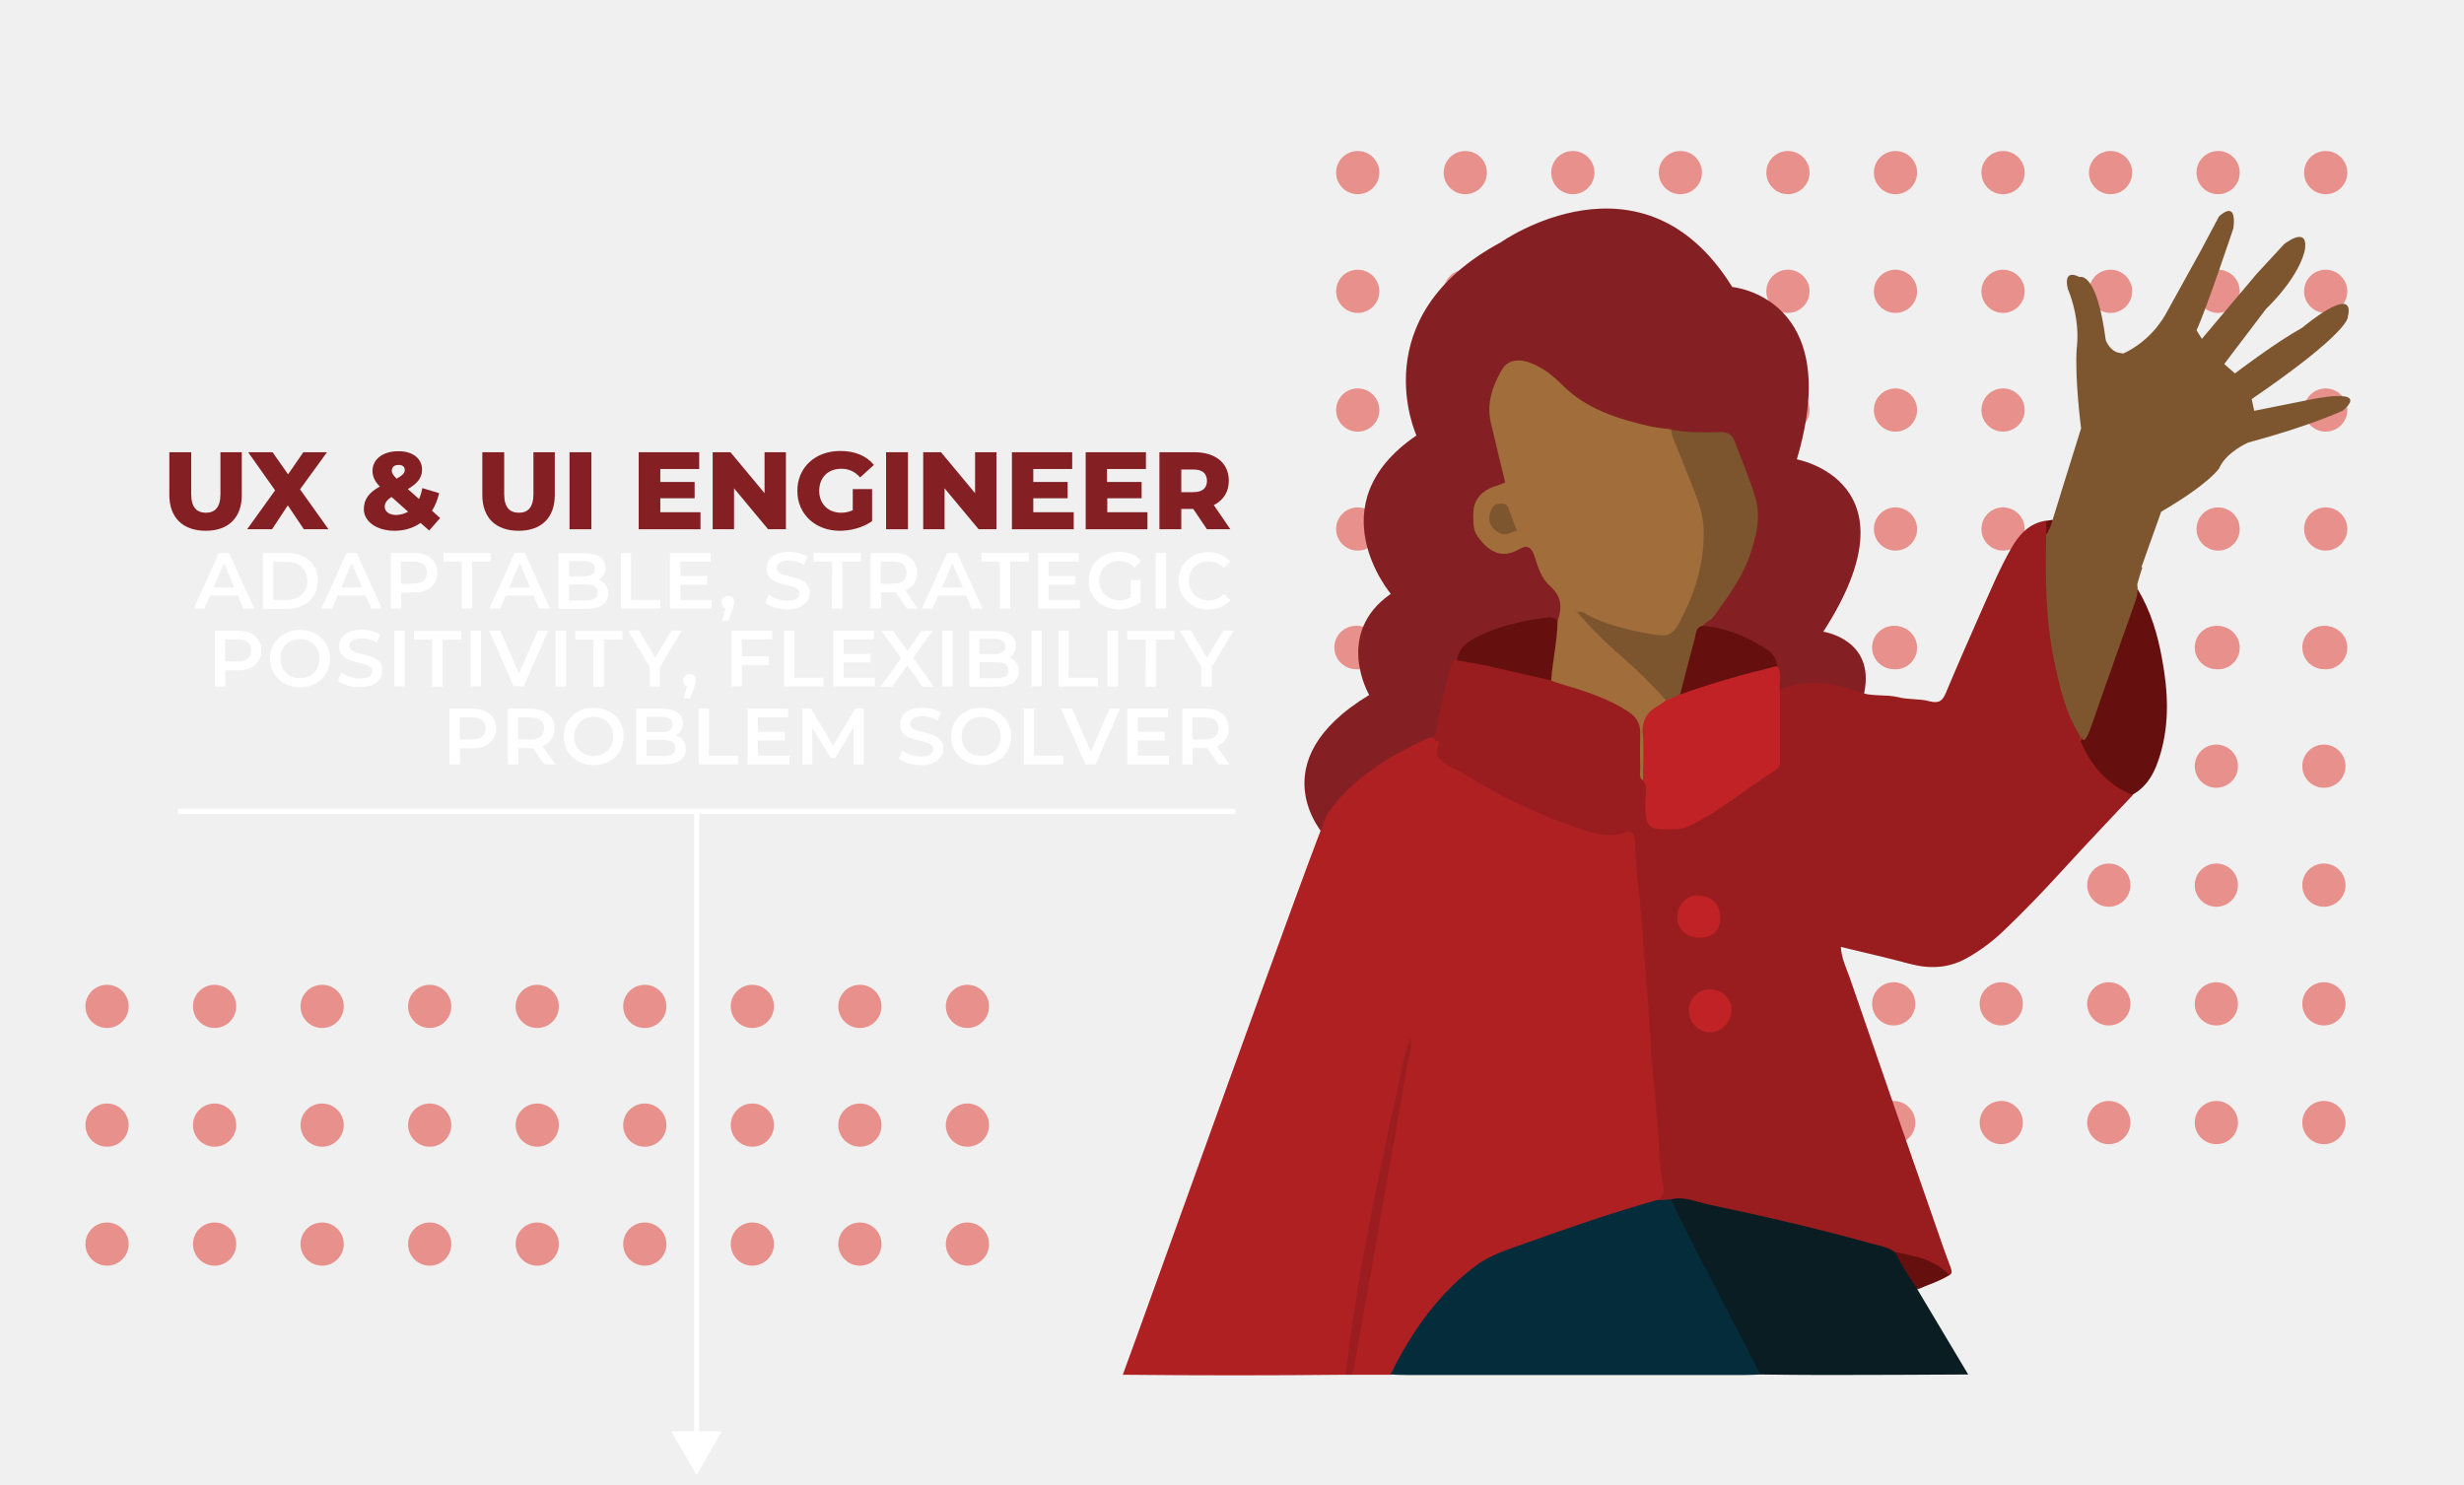
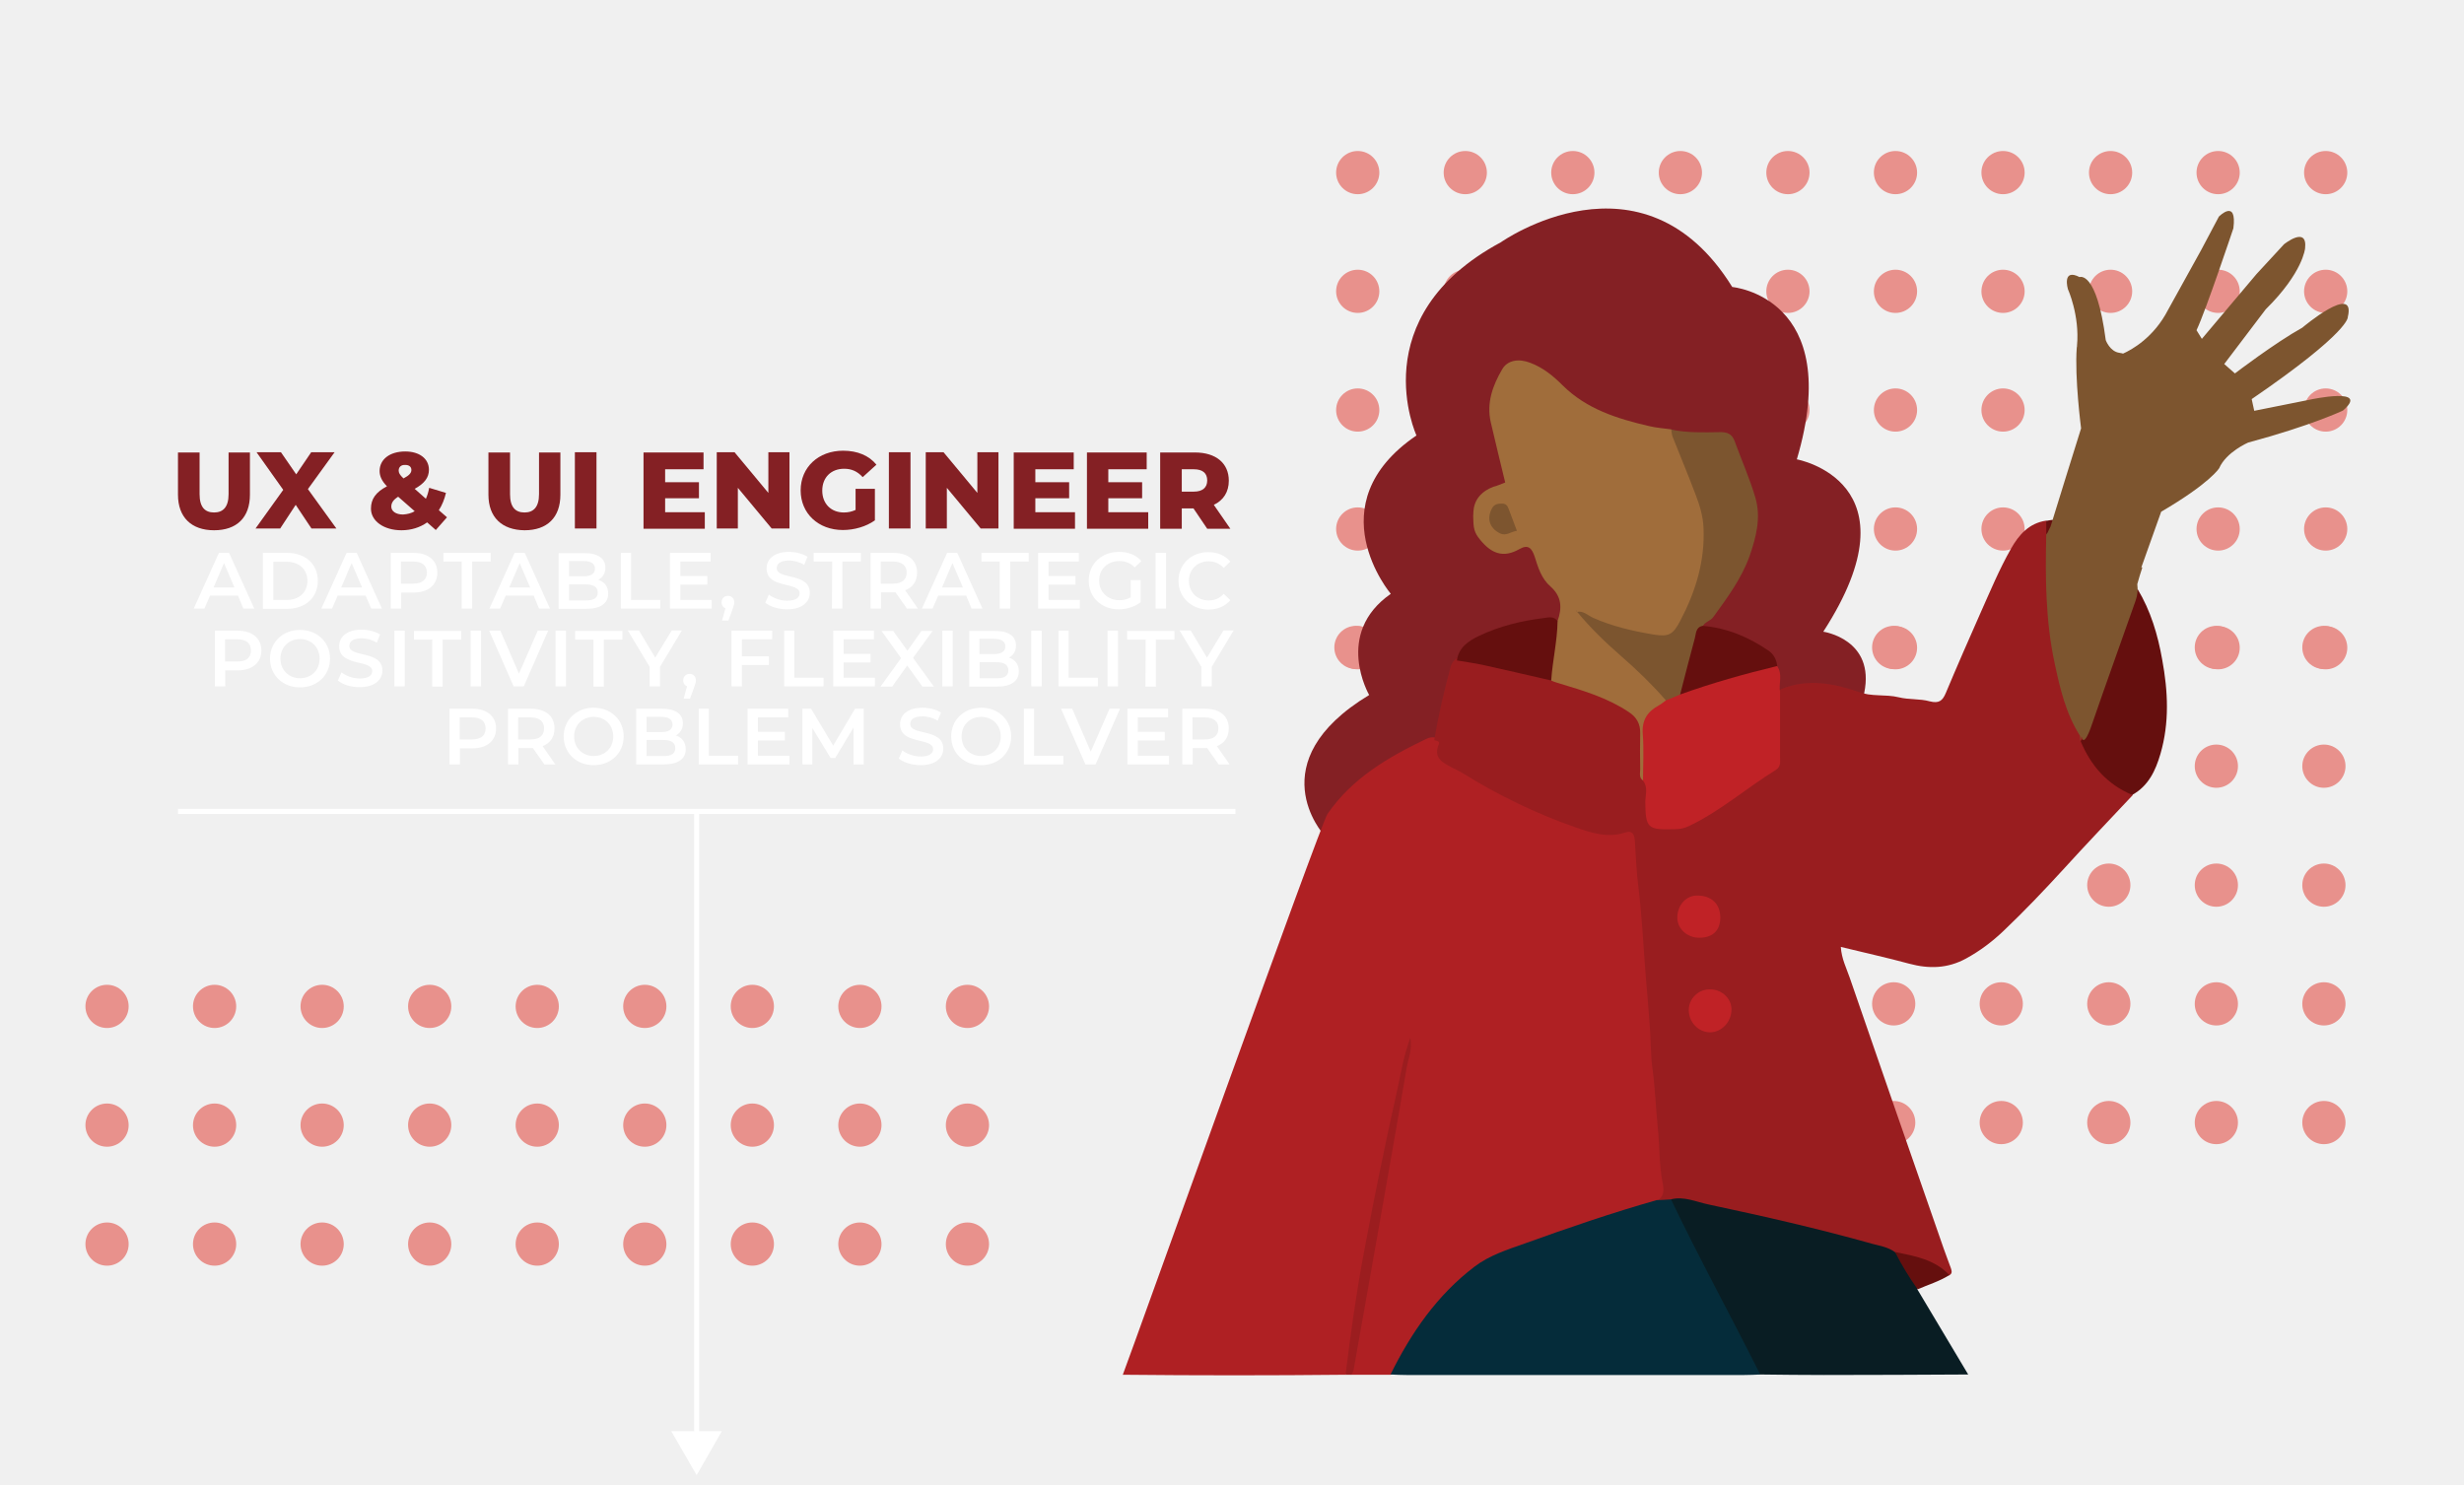
<svg xmlns="http://www.w3.org/2000/svg" version="1.1" id="Layer_1" x="0px" y="0px" viewBox="0 0 969.1 583.9" style="enable-background:new 0 0 969.1 583.9;" xml:space="preserve">
  <style type="text/css">
	.st0{fill:#E8918C;}
	.st1{fill:#842024;}
	.st2{fill:#AF2023;}
	.st3{fill:#991D1F;}
	.st4{fill:#091D23;}
	.st5{fill:#650F0E;}
	.st6{fill:#052C3A;}
	.st7{fill:#9B1D1F;}
	.st8{fill:#A06D3B;}
	.st9{fill:#C02226;}
	.st10{fill:#7C552F;}
	.st11{fill:#7D552F;}
	.st12{fill:none;stroke:#FFFFFF;stroke-width:2;stroke-miterlimit:10;}
	.st13{fill:#FFFFFF;}
</style>
  <g id="Layer_2_1_">
</g>
  <g id="Layer_4_copy">
    <g>
      <g>
        <g>
          <circle class="st0" cx="380.5" cy="395.9" r="8.5" />
          <circle class="st0" cx="380.5" cy="442.6" r="8.5" />
          <circle class="st0" cx="380.5" cy="489.4" r="8.5" />
        </g>
        <g>
          <circle class="st0" cx="338.2" cy="395.9" r="8.5" />
          <circle class="st0" cx="338.2" cy="442.6" r="8.5" />
          <circle class="st0" cx="338.2" cy="489.4" r="8.5" />
        </g>
        <g>
          <circle class="st0" cx="295.9" cy="395.9" r="8.5" />
          <circle class="st0" cx="295.9" cy="442.6" r="8.5" />
          <circle class="st0" cx="295.9" cy="489.4" r="8.5" />
        </g>
        <g>
          <circle class="st0" cx="253.6" cy="395.9" r="8.5" />
          <circle class="st0" cx="253.6" cy="442.6" r="8.5" />
          <circle class="st0" cx="253.6" cy="489.4" r="8.5" />
        </g>
        <g>
          <circle class="st0" cx="211.3" cy="395.9" r="8.5" />
          <circle class="st0" cx="211.3" cy="442.6" r="8.5" />
          <circle class="st0" cx="211.3" cy="489.4" r="8.5" />
        </g>
        <g>
          <circle class="st0" cx="169" cy="395.9" r="8.5" />
          <circle class="st0" cx="169" cy="442.6" r="8.5" />
          <circle class="st0" cx="169" cy="489.4" r="8.5" />
        </g>
        <g>
          <circle class="st0" cx="126.7" cy="395.9" r="8.5" />
          <circle class="st0" cx="126.7" cy="442.6" r="8.5" />
          <circle class="st0" cx="126.7" cy="489.4" r="8.5" />
        </g>
        <g>
          <circle class="st0" cx="84.4" cy="395.9" r="8.5" />
          <circle class="st0" cx="84.4" cy="442.6" r="8.5" />
          <circle class="st0" cx="84.4" cy="489.4" r="8.5" />
        </g>
        <g>
          <circle class="st0" cx="42.1" cy="395.9" r="8.5" />
          <circle class="st0" cx="42.1" cy="442.6" r="8.5" />
          <circle class="st0" cx="42.1" cy="489.4" r="8.5" />
        </g>
      </g>
    </g>
    <g>
      <g>
        <g>
          <circle class="st0" cx="914.7" cy="67.9" r="8.5" />
          <circle class="st0" cx="914.7" cy="114.6" r="8.5" />
          <circle class="st0" cx="914.7" cy="161.3" r="8.5" />
          <circle class="st0" cx="914.7" cy="208.1" r="8.5" />
          <circle class="st0" cx="914.7" cy="254.8" r="8.5" />
        </g>
        <g>
          <circle class="st0" cx="872.4" cy="67.9" r="8.5" />
          <circle class="st0" cx="872.4" cy="114.6" r="8.5" />
          <circle class="st0" cx="872.4" cy="161.3" r="8.5" />
          <circle class="st0" cx="872.4" cy="208.1" r="8.5" />
          <circle class="st0" cx="872.4" cy="254.8" r="8.5" />
        </g>
        <g>
          <circle class="st0" cx="830.1" cy="67.9" r="8.5" />
          <circle class="st0" cx="830.1" cy="114.6" r="8.5" />
          <circle class="st0" cx="830.1" cy="161.3" r="8.5" />
          <circle class="st0" cx="830.1" cy="208.1" r="8.5" />
          <circle class="st0" cx="830.1" cy="254.8" r="8.5" />
        </g>
        <g>
          <circle class="st0" cx="787.8" cy="67.9" r="8.5" />
          <circle class="st0" cx="787.8" cy="114.6" r="8.5" />
          <circle class="st0" cx="787.8" cy="161.3" r="8.5" />
          <circle class="st0" cx="787.8" cy="208.1" r="8.5" />
          <circle class="st0" cx="787.8" cy="254.8" r="8.5" />
        </g>
        <g>
          <circle class="st0" cx="745.5" cy="67.9" r="8.5" />
          <circle class="st0" cx="745.5" cy="114.6" r="8.5" />
          <circle class="st0" cx="745.5" cy="161.3" r="8.5" />
          <circle class="st0" cx="745.5" cy="208.1" r="8.5" />
          <circle class="st0" cx="745.5" cy="254.8" r="8.5" />
        </g>
        <g>
          <circle class="st0" cx="703.2" cy="67.9" r="8.5" />
          <circle class="st0" cx="703.2" cy="114.6" r="8.5" />
          <circle class="st0" cx="703.2" cy="161.3" r="8.5" />
          <circle class="st0" cx="703.2" cy="208.1" r="8.5" />
          <circle class="st0" cx="703.2" cy="254.8" r="8.5" />
        </g>
        <g>
          <circle class="st0" cx="660.9" cy="67.9" r="8.5" />
          <circle class="st0" cx="660.9" cy="114.6" r="8.5" />
          <circle class="st0" cx="660.9" cy="161.3" r="8.5" />
          <circle class="st0" cx="660.9" cy="208.1" r="8.5" />
          <circle class="st0" cx="660.9" cy="254.8" r="8.5" />
        </g>
        <g>
          <circle class="st0" cx="618.6" cy="67.9" r="8.5" />
          <circle class="st0" cx="618.6" cy="114.6" r="8.5" />
          <circle class="st0" cx="618.6" cy="161.3" r="8.5" />
          <circle class="st0" cx="618.6" cy="208.1" r="8.5" />
          <circle class="st0" cx="618.6" cy="254.8" r="8.5" />
        </g>
        <g>
          <circle class="st0" cx="576.3" cy="67.9" r="8.5" />
          <circle class="st0" cx="576.3" cy="114.6" r="8.5" />
          <circle class="st0" cx="576.3" cy="161.3" r="8.5" />
          <circle class="st0" cx="576.3" cy="208.1" r="8.5" />
          <circle class="st0" cx="576.3" cy="254.8" r="8.5" />
        </g>
        <g>
          <circle class="st0" cx="534" cy="67.9" r="8.5" />
          <circle class="st0" cx="534" cy="114.6" r="8.5" />
          <circle class="st0" cx="534" cy="161.3" r="8.5" />
          <circle class="st0" cx="534" cy="208.1" r="8.5" />
          <circle class="st0" cx="534" cy="254.8" r="8.5" />
        </g>
      </g>
      <g>
        <g>
          <circle class="st0" cx="914" cy="254.7" r="8.5" />
          <circle class="st0" cx="914" cy="301.4" r="8.5" />
          <circle class="st0" cx="914" cy="348.2" r="8.5" />
          <circle class="st0" cx="914" cy="394.9" r="8.5" />
          <circle class="st0" cx="914" cy="441.6" r="8.5" />
        </g>
        <g>
          <circle class="st0" cx="871.7" cy="254.7" r="8.5" />
          <circle class="st0" cx="871.7" cy="301.4" r="8.5" />
          <circle class="st0" cx="871.7" cy="348.2" r="8.5" />
          <circle class="st0" cx="871.7" cy="394.9" r="8.5" />
          <circle class="st0" cx="871.7" cy="441.6" r="8.5" />
        </g>
        <g>
          <circle class="st0" cx="829.4" cy="254.7" r="8.5" />
          <circle class="st0" cx="829.4" cy="301.4" r="8.5" />
          <circle class="st0" cx="829.4" cy="348.2" r="8.5" />
          <circle class="st0" cx="829.4" cy="394.9" r="8.5" />
          <circle class="st0" cx="829.4" cy="441.6" r="8.5" />
        </g>
        <g>
          <circle class="st0" cx="787.1" cy="254.7" r="8.5" />
          <circle class="st0" cx="787.1" cy="301.4" r="8.5" />
          <circle class="st0" cx="787.1" cy="348.2" r="8.5" />
          <circle class="st0" cx="787.1" cy="394.9" r="8.5" />
          <circle class="st0" cx="787.1" cy="441.6" r="8.5" />
        </g>
        <g>
          <circle class="st0" cx="744.8" cy="254.7" r="8.5" />
          <circle class="st0" cx="744.8" cy="301.4" r="8.5" />
          <circle class="st0" cx="744.8" cy="348.2" r="8.5" />
          <circle class="st0" cx="744.8" cy="394.9" r="8.5" />
          <circle class="st0" cx="744.8" cy="441.6" r="8.5" />
        </g>
        <g>
          <circle class="st0" cx="702.5" cy="254.7" r="8.5" />
          <circle class="st0" cx="702.5" cy="301.4" r="8.5" />
          <circle class="st0" cx="702.5" cy="348.2" r="8.5" />
          <circle class="st0" cx="702.5" cy="394.9" r="8.5" />
          <circle class="st0" cx="702.5" cy="441.6" r="8.5" />
        </g>
        <g>
          <circle class="st0" cx="660.2" cy="254.7" r="8.5" />
          <circle class="st0" cx="660.2" cy="301.4" r="8.5" />
          <circle class="st0" cx="660.2" cy="348.2" r="8.5" />
          <circle class="st0" cx="660.2" cy="394.9" r="8.5" />
          <circle class="st0" cx="660.2" cy="441.6" r="8.5" />
        </g>
        <g>
          <circle class="st0" cx="617.9" cy="254.7" r="8.5" />
          <circle class="st0" cx="617.9" cy="301.4" r="8.5" />
          <circle class="st0" cx="617.9" cy="348.2" r="8.5" />
          <circle class="st0" cx="617.9" cy="394.9" r="8.5" />
          <circle class="st0" cx="617.9" cy="441.6" r="8.5" />
        </g>
        <g>
          <circle class="st0" cx="575.6" cy="254.7" r="8.5" />
          <circle class="st0" cx="575.6" cy="301.4" r="8.5" />
          <circle class="st0" cx="575.6" cy="348.2" r="8.5" />
          <circle class="st0" cx="575.6" cy="394.9" r="8.5" />
          <circle class="st0" cx="575.6" cy="441.6" r="8.5" />
        </g>
        <g>
          <circle class="st0" cx="533.3" cy="254.7" r="8.5" />
          <circle class="st0" cx="533.3" cy="301.4" r="8.5" />
          <circle class="st0" cx="533.3" cy="348.2" r="8.5" />
          <circle class="st0" cx="533.3" cy="394.9" r="8.5" />
          <circle class="st0" cx="533.3" cy="441.6" r="8.5" />
        </g>
      </g>
    </g>
  </g>
  <g id="Layer_1_1_">
    <g>
      <path class="st1" d="M520.6,328.3c0,0-25.8-28.5,17.9-54.9c0,0-14-24.1,8.5-39.8c0,0-29.7-35.2,10.1-62.3c0,0-21.5-46.6,33.2-76    c0,0,55.7-39.4,91,17.6c0,0,44.3,3.9,25.4,67.8c0,0,48.6,8.8,10.4,67.8c0,0,20.5,2.9,16.1,24.1    C728.9,293.9,883.7,349.3,520.6,328.3z" />
      <path class="st2" d="M529.2,540.8c-29.2,0.3-58.4,0.3-87.6,0c4.1-10.7,77.7-216.5,80.5-220.6c9.7-14.1,23.8-22.3,38.8-29.5    c1.4-0.7,2.9-0.9,4.4-0.3c0.7,0.3,1.6,0.8,1.6,1.5c0.5,6.2,5.4,8.4,9.9,11c15.2,8.6,30.5,16.8,47.3,21.7c4.3,1.3,8.7,1.9,13.3,1.4    c5.1-0.5,6.9,1,7.5,6c1.7,13,2.3,26,3.4,39.1c1.4,17.1,2.7,34.2,4.1,51.4c1.2,14.7,2.3,29.4,3.4,44.1c0.2,2.5-0.5,4.8-2.7,6.4    c-1.8,1.5-4,2-6.1,2.7c-15.6,4.5-30.8,10.5-46.4,15.2c-17.9,5.4-30.3,17.2-40.7,31.8c-2.9,4.1-5.6,8.4-8.1,12.8    c-1.2,2.1-2.6,4.1-4.8,5.3c-5.2,0-10.4,0-15.6,0c-1.2-6.6,1-12.9,2-19.3c2.6-16.5,5.5-33,8.7-49.4c3.7-19,7.3-38,11.2-57    c0.3-1.2,0.3-2.6,0.6-2.8c-1.5,6.9-21.7,115.3-22.5,122.3C531.2,536.8,531,539.1,529.2,540.8z" />
      <path class="st3" d="M835.9,309.4c-8-4.5-12.7-11.9-16.9-19.7c-4.6-11.2-8-22.8-10-34.8c-2.4-14.8-1.8-29.7-2.1-44.6    c-0.5-1.9-0.4-4-2.1-5.5c-6.8,1-10.8,5.6-13.9,11.1c-4.6,8.1-8.2,16.8-12,25.3c-4.6,10.4-9.2,20.9-13.6,31.4    c-1.3,3.1-2.7,4.2-6.3,3.3c-3.9-1.1-8.2-0.6-12.2-1.6c-5.3-1.3-10.9-0.1-16-2.2c-10-3.4-20.1-5.2-30.3-1c-2.4,2.1-2.3,5-2.4,7.7    c-0.1,5.8,0,11.6-0.1,17.4c0,2.6-0.7,4.8-2.9,6.3c-9.3,6.2-18.1,13.2-27.9,18.6c-3.7,2-7.5,3.1-11.8,2.8c-3.8-0.2-5.9-1.7-5.8-5.8    c0.1-4.1,0.2-8.2-1.3-12.2c-2.4-5-1.6-10.3-1.4-15.5c0.3-6.6-2.5-11.1-8.1-14.1c-8.9-4.8-18.4-8.4-28.4-10.4    c-9.6-2.9-19.4-5.3-29.3-7.1c-2.7-0.5-5.5-1.3-8.2,0.2c-1.1,0.8-1.9,1.8-2.3,3.1c-2.6,9.6-4.9,19.3-6.5,29.1    c0.9,0.2,2.3,0.4,1.8,1.5c-2.3,5.5,1.5,7.3,5.3,9.3c1.3,0.7,2.7,1.3,4,2.1c14,8.7,28.8,15.9,44.3,21.3c6.2,2.2,12.8,4.4,19.7,2.1    c2.6-0.9,3.6,0.5,3.8,3.2c0.4,6.1,0.6,12.3,1.4,18.4c1.4,11.3,1.9,22.6,2.8,33.9c0.6,7,1.2,14.1,1.7,21.2c0.4,5.4,0.3,10.8,1,16.1    c1.1,7.7,1.3,15.6,2.1,23.3c0.8,7.4,0.5,14.9,2,22.2c0.5,2.5,0.4,4.9-2.1,6.4c1.3,2,3.2,2,5.2,1.9c1.3-0.3,2.4-0.6,3.8-0.3    c28.1,6,56.1,12,83.6,20.3c1.9,0.2,3.6,0.8,5.4,1.3c5.8,1.7,10.9,4.8,16.7,6.3c1.4-0.7,1-1.8,0.7-2.8c-0.9-2.6-2-5.2-2.9-7.9    c-12.3-35.4-24.7-70.9-36.9-106.4c-1.3-3.8-3.2-7.4-3.5-12.1c9.3,2.3,18.1,4.2,26.9,6.6c7.8,2.1,15.1,1.9,22.3-2    c5.5-3,10.4-6.7,14.9-11c8.1-7.7,15.9-15.9,23.5-24.2c8.9-9.8,18.1-19.4,27.2-29.1C838.4,311,837.2,310.1,835.9,309.4z" />
      <path class="st4" d="M657.2,471.8c5.1-1.3,9.9,1,14.7,2c21.6,4.6,43.2,9.5,64.5,15.5c3,0.8,6.2,1.3,8.8,3.2    c5,3.7,8.3,8.4,8.9,14.7c6.7,11.2,13.3,22.3,20,33.5c-18.9,0.1-37.8,0.2-56.7,0.2c-8.4,0-16.8-0.1-25.2-0.2    c-2.5-0.9-3.8-2.9-4.9-5.1c-9.4-18.9-19.7-37.3-28.7-56.4C657.6,476.9,655.8,474.6,657.2,471.8z" />
      <path class="st5" d="M818.3,291.5c1.7-1.4,1.9-3.5,2.6-5.4c6.2-17.5,12.4-35,18.7-52.5c0.2-0.7,0.7-1.3,1.1-1.9    c5.2,8.6,8,18.1,9.7,27.8c2.3,12.4,2.9,24.8-0.7,37.1c-1.9,6.5-4.7,12.6-11.1,16.1C828.8,308.6,822.3,301.2,818.3,291.5z" />
      <path class="st5" d="M754.2,507.2c-3.3-4.7-6.3-9.6-8.9-14.7c7.7,1.6,15.6,2.9,21.4,9.1C762.7,504.1,758.3,505.4,754.2,507.2z" />
      <path class="st5" d="M804.8,204.9c0,1.9,0,3.7,0,5.6c1.2-1.8,4.6-3.5,2.5-6C807,204.5,805.2,204.8,804.8,204.9z" />
      <path class="st6" d="M657.2,471.8c11.1,23.2,23.6,45.9,35.1,68.9c-2.1,0.1-4.1,0.2-6.2,0.2c-44.3,0-88.6,0-133,0    c-2.1,0-4.1-0.1-6.2-0.2c8.1-16.4,18.3-31.2,33-42.4c5.9-4.5,12.9-6.7,19.7-9.1c17.2-6.2,34.4-12.1,52-17.1    C653.6,472.1,655.4,471.9,657.2,471.8z" />
      <path class="st7" d="M529.2,540.8c2-16,4.2-32,7.2-47.9c4-21.6,8.4-43,13.2-64.4c1.4-6.4,2.4-13,5.1-20.3    c0.8,4.9-0.8,8.2-1.4,11.6c-2.7,15.9-5.5,31.8-8.3,47.7c-1.9,11-3.9,21.9-5.8,32.9c-2.3,12.8-4.5,25.6-6.8,38.4    c-0.1,0.7-0.6,1.4-0.9,2C530.7,540.8,529.9,540.8,529.2,540.8z" />
      <path class="st8" d="M612.6,244.3c1.8-5.1,1.7-9.6-2.8-13.6c-3.5-3-4.9-7.5-6.2-11.7c-1.1-3.3-2.5-5-6-3c-6.3,3.6-11,1.8-15.4-3.6    c-2.5-3-2.7-4.6-2.8-9.5c0.3-0.7-1.1-7.9,7.9-11.4c1.4-0.3,2.8-1,4.7-1.7c-1.9-8-3.9-15.9-5.7-23.8c-1.7-7.5,0.8-14.4,4.5-20.7    c2.1-3.7,6.6-4.3,11-2.6c5.1,1.9,9.1,5.2,12.8,8.9c9.5,9.4,21.5,13.1,33.9,16c2.9,0.7,5.9,0.9,8.8,1.3c2.2,1.6,3.4,3.9,4.4,6.4    c2.3,5.9,4.6,11.9,6.9,17.8c7.4,19.4,2.4,37.1-7.3,54.2c-1.7,3-4.6,4.6-8,4.4c-10.9-0.8-21.6-2.4-30.5-9.4c0.1,0.1-0.1,0,0,0    c10.5,8.9,20.5,18.1,30.1,27.8c1.8,1.8,3.9,3.7,2.8,6.8c-7.3,5-7.8,12.3-7.3,20.2c0.2,3.4,1,7.2-2.1,10c-1.8-1.1-1.2-3-1.2-4.6    c-0.1-4.7-0.1-9.4,0-14c0.1-3.7-1.4-6.4-4.5-8.4c-8.2-5.5-17.5-8.3-26.8-11.1c-1.2-0.4-2.5-0.7-3.7-1.3c-3.1-3.2-1.4-7.1-1-10.5    C609.7,252.8,608.9,247.9,612.6,244.3z" />
      <path class="st9" d="M646.2,307.1c0-6.1,0.4-12.3-0.1-18.4c-0.4-5.5,1.9-8.8,6.3-11.2c1-0.5,1.8-1.3,2.7-1.9    c1-2.6,3.1-3.5,5.6-3.9c10.2-4.9,21.1-7.3,31.9-10.1c2.2-0.5,4.4-1.2,6.4,0.5c2.2,3.2,0.5,6.8,1.1,10.1c0,8.6,0,17.2,0,25.7    c0,1.8,0.4,3.7-1.7,5c-11.5,7.1-21.8,16.2-34.2,22.1c-1.7,0.8-3.5,1.2-5.4,1.2c-10.9,0.3-11.6-0.3-11.7-11    C647.2,312.5,648.2,309.6,646.2,307.1z" />
      <path class="st5" d="M612.6,244.3c-0.1,7.9-2,15.6-2.5,23.4c-9.1-2.1-18.1-4.2-27.2-6.2c-3.3-0.7-6.6-1.1-9.9-1.7    c0.7-5.1,4.6-7.7,8.6-9.6c8.1-3.9,16.8-6,25.8-7.1C609.2,242.8,611.2,242.4,612.6,244.3z" />
      <path class="st9" d="M668.3,368.9c-4.6,0-8.5-3.4-8.6-7.7c-0.1-4.9,3.3-9.1,8.1-8.9c5.1,0.1,8.8,3,8.8,8.8    C676.5,366.1,673.6,368.9,668.3,368.9z" />
      <path class="st9" d="M672.4,389.2c4.6-0.1,8.5,3.4,8.6,7.7c0.1,5-3.8,9.2-8.5,9.2c-4.6-0.1-8.3-4-8.3-8.8    C664.2,392.9,667.9,389.2,672.4,389.2z" />
      <path class="st10" d="M660.8,273.2c-1.9,0.8-3.7,1.6-5.6,2.3c-5.4-6.2-11.3-11.9-17.5-17.3s-12.1-11.1-17.4-17.5l0,0    c2.5-0.5,4.2,1.4,6.2,2.3c7.6,3.4,15.5,5.2,23.7,6.6c6.2,1,7.8,0.1,10.7-5.5c6-11.4,9.7-23.4,9.1-36.5c-0.2-4.6-1.5-8.8-3.1-13    c-2.9-7.7-6.1-15.3-9.1-22.9c-0.3-0.8-0.3-1.8-0.5-2.7c6.3,1.3,12.6,1.1,19,1c3-0.1,5,0.7,6,3.7c2.7,7.4,5.9,14.6,8.1,22.1    c2.3,7.8,0.3,15.5-2.3,23c-3.2,8.9-8.8,16.4-14.3,24c-1.1,1.5-3.3,1.8-4.2,3.7c-1,7.9-3.9,15.4-5.9,23.1    C663.4,271,662,272.1,660.8,273.2z" />
      <path class="st5" d="M660.8,273.2c1.9-7.4,3.8-14.8,5.8-22.2c0.5-1.8,0.3-4.3,3.1-4.8c9.5,0.8,18,4.4,25.8,9.7    c2.1,1.4,3.2,3.6,3.5,6.1C686.1,265.1,673.3,268.7,660.8,273.2z" />
      <path class="st11" d="M596.6,208.8c-2.6,0.4-4.2,2.2-6.7,1c-4.1-2.1-5.3-5.9-3-10c0.9-1.5,2.3-1.7,3.8-1.7c1.6,0,2.2,0.8,2.7,2.2    C594.3,202.9,595.4,205.4,596.6,208.8z" />
      <path class="st10" d="M620.3,240.7c-0.2-0.2-0.3-0.3-0.5-0.5c0.1,0,0.2,0,0.3,0.1C620.2,240.5,620.2,240.6,620.3,240.7    L620.3,240.7z" />
      <path class="st11" d="M908.6,157.2l-22,4.4l-1-4.6c39-26.7,37.8-32.3,37.8-32.3c3.3-13.7-17.9,4.2-17.9,4.2    c-10.8,6-26.5,18-26.5,18l-4.2-3.7l16.3-21.5c14.7-14.5,15.5-24,15.5-24c1-9.1-8.3-1.6-8.3-1.6l-10.8,11.7L866,133.3l-2.1-3.4    c3.6-7.5,14.5-40.1,14.5-40.1c1.5-11.9-5.7-4.6-5.7-4.6l-7,13.2l-13,23.5c-5.6,10.9-14.3,15.7-17.7,17.2c-0.3-0.1-0.7-0.2-1.4-0.3    c-3.8-0.5-5.4-5-5.4-5c-3.6-27.6-10.3-24.8-10.3-24.8c-7-3.6-4.6,4.7-4.6,4.7s4.7,10.4,3.6,22.2c0,0.3,0,0.6-0.1,0.8    c-0.9,11.9,1.7,31.8,1.7,31.8s-12,38.4-12,38.6c-1.2,2.2-0.8,2.1-1.7,3.1c-0.4,17-0.3,34,3.3,50.7c2.1,9.9,4.4,19.8,10,28.6l0.1,2    l0.5-1.9c0.8,4.8,3.6-3.1,4.3-5.3c5.5-16,11.3-31.9,16.9-47.9c0.8-2.2,1-4.3,0.7-6.6c0.6-2.2,1.3-4.5,2-6.6c-0.1,0-0.2,0-0.4,0    l7.8-21.9c19.2-11.2,22.8-17.1,22.8-17.1c2.8-6.4,11.4-10.1,11.4-10.1c24.9-6.7,37.3-12.6,37.3-12.6    C932.5,152,908.6,157.2,908.6,157.2z" />
    </g>
  </g>
  <line class="st12" x1="70" y1="319.2" x2="485.9" y2="319.2" />
  <g>
    <g>
      <line class="st12" x1="274" y1="318.4" x2="274" y2="565.9" />
      <g>
        <polygon class="st13" points="264,563 274,580.3 283.9,563    " />
      </g>
    </g>
  </g>
  <g>
    <path class="st13" d="M93.6,234.3h-11l-2.2,5.1h-4.2l9.9-21.9h4l9.9,21.9h-4.3L93.6,234.3z M92.2,231.1l-4.1-9.6l-4.1,9.6H92.2z" />
    <path class="st13" d="M103.4,217.5h9.6c7.1,0,12,4.4,12,11s-4.9,11-12,11h-9.6V217.5z M112.8,236c4.9,0,8.1-3,8.1-7.5   s-3.2-7.5-8.1-7.5h-5.3v15H112.8z" />
    <path class="st13" d="M143.8,234.3h-11l-2.2,5.1h-4.2l9.9-21.9h4l9.9,21.9H146L143.8,234.3z M142.4,231.1l-4.1-9.6l-4.1,9.6H142.4z   " />
    <path class="st13" d="M172,225.3c0,4.8-3.6,7.8-9.3,7.8h-4.9v6.3h-4.1v-21.9h9C168.4,217.5,172,220.4,172,225.3z M167.9,225.3   c0-2.8-1.8-4.4-5.4-4.4h-4.8v8.7h4.8C166,229.6,167.9,228,167.9,225.3z" />
    <path class="st13" d="M181.7,220.9h-7.3v-3.4H193v3.4h-7.3v18.5h-4.1v-18.5H181.7z" />
    <path class="st13" d="M209.9,234.3h-11l-2.2,5.1h-4.2l9.9-21.9h4l9.9,21.9H212L209.9,234.3z M208.5,231.1l-4.1-9.6l-4.1,9.6H208.5z   " />
    <path class="st13" d="M239.2,233.5c0,3.8-2.9,6-8.6,6h-10.9v-21.9H230c5.3,0,8.1,2.2,8.1,5.7c0,2.3-1.1,3.9-2.8,4.8   C237.6,228.8,239.2,230.6,239.2,233.5z M223.8,220.7v6h5.8c2.8,0,4.4-1,4.4-3s-1.6-3-4.4-3H223.8z M235.1,233.1   c0-2.2-1.7-3.2-4.7-3.2h-6.6v6.3h6.6C233.4,236.2,235.1,235.3,235.1,233.1z" />
    <path class="st13" d="M244.1,217.5h4.1V236h11.5v3.4h-15.5v-21.9H244.1z" />
    <path class="st13" d="M279.9,236v3.4h-16.4v-21.9h16v3.4h-11.9v5.7h10.6v3.4h-10.6v6L279.9,236L279.9,236z" />
    <path class="st13" d="M288.8,237c0,0.7-0.2,1.3-0.7,2.7l-1.6,4.4H284l1.3-4.8c-0.9-0.4-1.5-1.2-1.5-2.3c0-1.6,1.1-2.6,2.5-2.6   C287.8,234.4,288.8,235.5,288.8,237z" />
    <path class="st13" d="M301,237.1l1.4-3.2c1.8,1.4,4.5,2.4,7.2,2.4c3.4,0,4.9-1.2,4.9-2.9c0-4.7-13-1.6-13-9.8   c0-3.5,2.8-6.5,8.8-6.5c2.6,0,5.4,0.7,7.3,1.9l-1.3,3.2c-2-1.2-4.1-1.7-6-1.7c-3.4,0-4.8,1.3-4.8,3c0,4.7,13,1.6,13,9.7   c0,3.5-2.9,6.5-8.9,6.5C306.3,239.7,302.9,238.7,301,237.1z" />
    <path class="st13" d="M327.3,220.9H320v-3.4h18.6v3.4h-7.3v18.5h-4.1L327.3,220.9L327.3,220.9z" />
    <path class="st13" d="M356.7,239.4l-4.5-6.4c-0.3,0-0.6,0-0.8,0h-4.9v6.4h-4.1v-21.9h9c5.8,0,9.3,2.9,9.3,7.8   c0,3.3-1.7,5.8-4.7,6.9l5,7.2H356.7z M351.2,220.9h-4.8v8.7h4.8c3.6,0,5.4-1.6,5.4-4.4C356.6,222.5,354.7,220.9,351.2,220.9z" />
    <path class="st13" d="M380,234.3h-11l-2.2,5.1h-4.2l9.9-21.9h4l9.9,21.9h-4.3L380,234.3z M378.7,231.1l-4.1-9.6l-4.1,9.6H378.7z" />
    <path class="st13" d="M393.2,220.9H386v-3.4h18.6v3.4h-7.3v18.5h-4.1V220.9z" />
    <path class="st13" d="M424.7,236v3.4h-16.4v-21.9h16v3.4h-11.9v5.7H423v3.4h-10.6v6L424.7,236L424.7,236z" />
    <path class="st13" d="M444.7,228.2h3.9v8.7c-2.3,1.8-5.5,2.8-8.6,2.8c-6.8,0-11.8-4.7-11.8-11.3c0-6.5,5-11.3,11.9-11.3   c3.7,0,6.7,1.2,8.8,3.6l-2.6,2.5c-1.7-1.7-3.7-2.5-6-2.5c-4.7,0-8,3.2-8,7.7c0,4.4,3.3,7.7,7.9,7.7c1.6,0,3.1-0.3,4.5-1.1   L444.7,228.2L444.7,228.2z" />
    <path class="st13" d="M454.5,217.5h4.1v21.9h-4.1V217.5z" />
    <path class="st13" d="M463.5,228.5c0-6.5,5-11.3,11.7-11.3c3.6,0,6.6,1.3,8.7,3.7l-2.6,2.5c-1.6-1.7-3.6-2.6-5.9-2.6   c-4.5,0-7.8,3.2-7.8,7.7s3.3,7.7,7.8,7.7c2.3,0,4.3-0.8,5.9-2.6l2.6,2.5c-2,2.4-5.1,3.7-8.7,3.7C468.6,239.7,463.5,235,463.5,228.5   z" />
    <path class="st13" d="M102.8,255.9c0,4.8-3.6,7.8-9.3,7.8h-4.9v6.3h-4.1v-21.9h9C99.2,248.1,102.8,251.1,102.8,255.9z M98.7,255.9   c0-2.8-1.8-4.4-5.4-4.4h-4.8v8.7h4.8C96.9,260.3,98.7,258.7,98.7,255.9z" />
    <path class="st13" d="M106.2,259.1c0-6.5,5-11.3,11.8-11.3s11.8,4.8,11.8,11.3s-5,11.3-11.8,11.3S106.2,265.6,106.2,259.1z    M125.7,259.1c0-4.5-3.3-7.7-7.7-7.7c-4.4,0-7.7,3.2-7.7,7.7s3.3,7.7,7.7,7.7C122.5,266.8,125.7,263.6,125.7,259.1z" />
    <path class="st13" d="M132.9,267.7l1.4-3.2c1.8,1.4,4.5,2.4,7.2,2.4c3.4,0,4.9-1.2,4.9-2.9c0-4.7-13-1.6-13-9.8   c0-3.5,2.8-6.5,8.8-6.5c2.6,0,5.4,0.7,7.3,1.9l-1.3,3.2c-2-1.2-4.1-1.7-6-1.7c-3.4,0-4.8,1.3-4.8,3c0,4.7,13,1.6,13,9.7   c0,3.5-2.9,6.5-8.9,6.5C138.2,270.4,134.7,269.3,132.9,267.7z" />
    <path class="st13" d="M155.1,248.1h4.1V270h-4.1V248.1z" />
    <path class="st13" d="M170.1,251.6h-7.3v-3.4h18.6v3.4h-7.3v18.5H170v-18.5H170.1z" />
    <path class="st13" d="M185.1,248.1h4.1V270h-4.1V248.1z" />
    <path class="st13" d="M215.6,248.1L206,270h-4l-9.6-21.9h4.4l7.3,16.9l7.4-16.9H215.6z" />
    <path class="st13" d="M218.5,248.1h4.1V270h-4.1V248.1z" />
    <path class="st13" d="M233.5,251.6h-7.3v-3.4h18.6v3.4h-7.3v18.5h-4.1v-18.5H233.5z" />
    <path class="st13" d="M259.6,262.3v7.7h-4.1v-7.7l-8.6-14.3h4.4l6.4,10.7l6.5-10.7h4L259.6,262.3z" />
    <path class="st13" d="M273.7,267.7c0,0.7-0.2,1.3-0.7,2.7l-1.6,4.4h-2.5l1.3-4.8c-0.9-0.4-1.5-1.2-1.5-2.3c0-1.6,1.1-2.6,2.5-2.6   C272.7,265.1,273.7,266.1,273.7,267.7z" />
    <path class="st13" d="M291.8,251.5v6.7h10.6v3.4h-10.6v8.4h-4.1v-21.9h16v3.4H291.8z" />
    <path class="st13" d="M308.3,248.1h4.1v18.5h11.5v3.4h-15.5v-21.9H308.3z" />
    <path class="st13" d="M344.1,266.6v3.4h-16.4v-21.9h16v3.4h-11.9v5.7h10.6v3.4h-10.6v6H344.1z" />
    <path class="st13" d="M362.8,270.1l-6-8.3l-5.9,8.3h-4.6l8.1-11.2l-7.7-10.7h4.6l5.6,7.8l5.5-7.8h4.4l-7.7,10.6l8.2,11.3   L362.8,270.1L362.8,270.1z" />
    <path class="st13" d="M370.6,248.1h4.1V270h-4.1V248.1z" />
    <path class="st13" d="M400.7,264.1c0,3.8-2.9,6-8.6,6h-10.9v-21.9h10.3c5.3,0,8.1,2.2,8.1,5.7c0,2.3-1.1,3.9-2.8,4.8   C399.1,259.4,400.7,261.2,400.7,264.1z M385.2,251.3v6h5.8c2.8,0,4.4-1,4.4-3s-1.6-3-4.4-3L385.2,251.3L385.2,251.3z M396.6,263.7   c0-2.2-1.7-3.2-4.7-3.2h-6.6v6.3h6.6C394.9,266.9,396.6,265.9,396.6,263.7z" />
    <path class="st13" d="M405.6,248.1h4.1V270h-4.1V248.1z" />
    <path class="st13" d="M416.2,248.1h4.1v18.5h11.5v3.4h-15.5v-21.9H416.2z" />
    <path class="st13" d="M435.6,248.1h4.1V270h-4.1V248.1z" />
    <path class="st13" d="M450.6,251.6h-7.3v-3.4h18.6v3.4h-7.3v18.5h-4.1L450.6,251.6L450.6,251.6z" />
    <path class="st13" d="M476.6,262.3v7.7h-4.1v-7.7l-8.6-14.3h4.4l6.4,10.7l6.5-10.7h4L476.6,262.3z" />
    <path class="st13" d="M195.1,286.6c0,4.8-3.6,7.8-9.3,7.8h-4.9v6.3h-4.1v-21.9h9C191.5,278.8,195.1,281.7,195.1,286.6z M191,286.6   c0-2.8-1.8-4.4-5.4-4.4h-4.8v8.7h4.8C189.1,290.9,191,289.3,191,286.6z" />
    <path class="st13" d="M214.1,300.7l-4.5-6.4c-0.3,0-0.6,0-0.8,0h-4.9v6.4h-4.1v-21.9h9c5.8,0,9.3,2.9,9.3,7.8   c0,3.3-1.7,5.8-4.7,6.9l5,7.2H214.1z M208.6,282.2h-4.8v8.7h4.8c3.6,0,5.4-1.6,5.4-4.4C214,283.8,212.1,282.2,208.6,282.2z" />
    <path class="st13" d="M221.7,289.7c0-6.5,5-11.3,11.8-11.3s11.8,4.8,11.8,11.3s-5,11.3-11.8,11.3S221.7,296.2,221.7,289.7z    M241.2,289.7c0-4.5-3.3-7.7-7.7-7.7s-7.7,3.2-7.7,7.7s3.3,7.7,7.7,7.7C237.9,297.4,241.2,294.2,241.2,289.7z" />
    <path class="st13" d="M269.7,294.7c0,3.8-2.9,6-8.6,6h-10.9v-21.9h10.3c5.3,0,8.1,2.2,8.1,5.7c0,2.3-1.1,3.9-2.8,4.8   C268.1,290,269.7,291.9,269.7,294.7z M254.3,282v6h5.8c2.8,0,4.4-1,4.4-3s-1.6-3-4.4-3H254.3z M265.6,294.3c0-2.2-1.7-3.2-4.7-3.2   h-6.6v6.3h6.6C263.9,297.5,265.6,296.5,265.6,294.3z" />
    <path class="st13" d="M274.7,278.8h4.1v18.5h11.5v3.4h-15.5v-21.9H274.7z" />
    <path class="st13" d="M310.5,297.3v3.4H294v-21.9h16v3.4h-11.9v5.7h10.6v3.4h-10.6v6H310.5z" />
    <path class="st13" d="M335.7,300.7v-14.5l-7.2,12h-1.8l-7.2-11.8v14.3h-3.9v-21.9h3.4l8.7,14.5l8.6-14.5h3.4v21.9H335.7z" />
    <path class="st13" d="M353.5,298.4l1.4-3.2c1.8,1.4,4.5,2.4,7.2,2.4c3.4,0,4.9-1.2,4.9-2.9c0-4.7-13-1.6-13-9.8   c0-3.5,2.8-6.5,8.8-6.5c2.6,0,5.4,0.7,7.3,1.9l-1.3,3.2c-2-1.2-4.1-1.7-6-1.7c-3.4,0-4.8,1.3-4.8,3c0,4.7,13,1.6,13,9.7   c0,3.5-2.9,6.5-8.9,6.5C358.7,301,355.3,299.9,353.5,298.4z" />
    <path class="st13" d="M374.1,289.7c0-6.5,5-11.3,11.8-11.3s11.8,4.8,11.8,11.3s-5,11.3-11.8,11.3S374.1,296.2,374.1,289.7z    M393.6,289.7c0-4.5-3.3-7.7-7.7-7.7c-4.4,0-7.7,3.2-7.7,7.7s3.3,7.7,7.7,7.7C390.3,297.4,393.6,294.2,393.6,289.7z" />
    <path class="st13" d="M402.6,278.8h4.1v18.5h11.5v3.4h-15.5v-21.9H402.6z" />
    <path class="st13" d="M440.5,278.8l-9.6,21.9h-4l-9.6-21.9h4.4l7.3,16.9l7.4-16.9H440.5z" />
    <path class="st13" d="M459.8,297.3v3.4h-16.4v-21.9h16v3.4h-11.9v5.7h10.6v3.4h-10.6v6H459.8z" />
    <path class="st13" d="M479.3,300.7l-4.5-6.4c-0.3,0-0.6,0-0.8,0h-4.9v6.4H465v-21.9h9c5.8,0,9.3,2.9,9.3,7.8c0,3.3-1.7,5.8-4.7,6.9   l5,7.2H479.3z M473.8,282.2H469v8.7h4.8c3.6,0,5.4-1.6,5.4-4.4C479.2,283.8,477.4,282.2,473.8,282.2z" />
  </g>
  <g>
-     <path class="st1" d="M66.6,194.7v-16.8h8.6v16.5c0,5.2,2.2,7.3,5.8,7.3c3.5,0,5.7-2.1,5.7-7.3v-16.5h8.4v16.8   c0,9-5.3,14.1-14.2,14.1S66.6,203.7,66.6,194.7z" />
-     <path class="st1" d="M119.5,208.2l-6.3-9.4l-6.2,9.4h-9.8l11-15.3l-10.6-15h9.6l6.1,8.7l6-8.7h9.3l-10.6,14.6l11.2,15.7H119.5z" />
-     <path class="st1" d="M168.8,208.7l-3.4-3c-2.8,2-6.3,3.1-10.2,3.1c-7,0-12.1-3.6-12.1-8.5c0-3.8,1.9-6.5,6.3-8.9   c-2-2-2.9-4-2.9-6.1c0-4.6,4-7.8,10.2-7.8c5.6,0,9.3,2.8,9.3,7.3c0,3.1-1.8,5.4-5.6,7.6l4.4,3.9c0.6-1.3,1-2.7,1.3-4.3l6.6,2   c-0.6,2.6-1.5,4.9-2.8,6.9l3.2,2.9L168.8,208.7z M160.5,201.3l-6.5-5.8c-1.9,1.2-2.7,2.4-2.7,3.9c0,1.8,1.8,3.2,4.6,3.2   C157.5,202.5,159.1,202.1,160.5,201.3z M154.1,185.1c0,1,0.4,1.7,1.9,3.2c2.3-1.3,3.2-2.2,3.2-3.4c0-1.2-0.8-2-2.4-2   C155,182.9,154.1,183.8,154.1,185.1z" />
-     <path class="st1" d="M189.7,194.7v-16.8h8.6v16.5c0,5.2,2.2,7.3,5.8,7.3c3.5,0,5.7-2.1,5.7-7.3v-16.5h8.4v16.8   c0,9-5.3,14.1-14.2,14.1C195,208.8,189.7,203.7,189.7,194.7z" />
-     <path class="st1" d="M224,177.9h8.6v30.3H224V177.9z" />
-     <path class="st1" d="M275.5,201.6v6.6h-24.3v-30.3H275v6.6h-15.3v5.1h13.5v6.4h-13.5v5.5H275.5z" />
-     <path class="st1" d="M309.1,177.9v30.3h-7l-13.4-16.1v16.1h-8.4v-30.3h7l13.4,16.1v-16.1H309.1z" />
-     <path class="st1" d="M335.4,192.4h7.6V205c-3.5,2.5-8.3,3.8-12.7,3.8c-9.6,0-16.7-6.5-16.7-15.7c0-9.2,7-15.7,16.9-15.7   c5.7,0,10.3,1.9,13.2,5.5l-5.4,4.9c-2.1-2.3-4.5-3.4-7.4-3.4c-5.2,0-8.7,3.4-8.7,8.7c0,5.1,3.5,8.6,8.6,8.6c1.6,0,3.1-0.3,4.6-1   V192.4z" />
-     <path class="st1" d="M348.5,177.9h8.6v30.3h-8.6V177.9z" />
-     <path class="st1" d="M391.9,177.9v30.3h-7l-13.4-16.1v16.1h-8.4v-30.3h7l13.4,16.1v-16.1H391.9z" />
-     <path class="st1" d="M422.3,201.6v6.6H398v-30.3h23.7v6.6h-15.3v5.1h13.5v6.4h-13.5v5.5H422.3z" />
-     <path class="st1" d="M451.3,201.6v6.6H427v-30.3h23.7v6.6h-15.3v5.1H449v6.4h-13.5v5.5H451.3z" />
-     <path class="st1" d="M469.3,200.2h-4.7v8h-8.6v-30.3h13.8c8.3,0,13.5,4.3,13.5,11.2c0,4.5-2.2,7.7-5.9,9.6l6.5,9.5h-9.2   L469.3,200.2z M469.4,184.7h-4.8v8.9h4.8c3.5,0,5.3-1.6,5.3-4.4C474.7,186.3,473,184.7,469.4,184.7z" />
+     <path class="st1" d="M70,194.6v-16.6h8.5v16.4c0,5.1,2.1,7.2,5.7,7.2c3.5,0,5.7-2.1,5.7-7.2v-16.4h8.4v16.6c0,9-5.2,14-14.1,14   S70,203.5,70,194.6z" />
+     <path class="st1" d="M122.5,207.9l-6.2-9.3l-6.1,9.3h-9.7l10.9-15.2l-10.5-14.8h9.6l6,8.7l5.9-8.7h9.2l-10.5,14.5l11.2,15.5H122.5z   " />
+     <path class="st1" d="M171.4,208.5l-3.4-3c-2.8,2-6.3,3.1-10.1,3.1c-6.9,0-12-3.6-12-8.5c0-3.8,1.9-6.5,6.3-8.8c-2-2-2.9-4-2.9-6   c0-4.6,4-7.7,10.1-7.7c5.5,0,9.3,2.8,9.3,7.2c0,3.1-1.8,5.4-5.6,7.5l4.4,3.9c0.6-1.3,1-2.7,1.3-4.3l6.6,2c-0.6,2.5-1.5,4.8-2.8,6.8   l3.2,2.8L171.4,208.5z M163.1,201.1l-6.5-5.7c-1.9,1.2-2.7,2.4-2.7,3.9c0,1.8,1.8,3.1,4.6,3.1C160.2,202.3,161.8,201.9,163.1,201.1   z M156.8,185.1c0,0.9,0.4,1.7,1.9,3.1c2.3-1.2,3.1-2.2,3.1-3.3c0-1.2-0.8-2-2.4-2C157.7,182.8,156.8,183.8,156.8,185.1z" />
+     <path class="st1" d="M192.1,194.6v-16.6h8.5v16.4c0,5.1,2.1,7.2,5.7,7.2c3.5,0,5.7-2.1,5.7-7.2v-16.4h8.4v16.6c0,9-5.2,14-14.1,14   C197.4,208.5,192.1,203.5,192.1,194.6z" />
+     <path class="st1" d="M226.1,177.9h8.5v30h-8.5V177.9z" />
+     <path class="st1" d="M277.2,201.4v6.6h-24.1v-30h23.6v6.6h-15.1v5.1h13.3v6.3h-13.3v5.5H277.2z" />
+     <path class="st1" d="M310.5,177.9v30h-7l-13.3-16v16h-8.3v-30h7l13.3,16v-16H310.5z" />
+     <path class="st1" d="M336.6,192.3h7.5v12.4c-3.5,2.5-8.2,3.8-12.6,3.8c-9.6,0-16.6-6.5-16.6-15.6c0-9.1,7-15.6,16.7-15.6   c5.6,0,10.2,1.9,13.1,5.5l-5.4,4.9c-2.1-2.3-4.4-3.3-7.3-3.3c-5.1,0-8.6,3.4-8.6,8.6c0,5.1,3.4,8.6,8.5,8.6c1.6,0,3.1-0.3,4.6-1   V192.3z" />
+     <path class="st1" d="M349.6,177.9h8.5v30h-8.5V177.9z" />
+     <path class="st1" d="M392.7,177.9v30h-7l-13.3-16v16h-8.3v-30h7l13.3,16v-16H392.7z" />
+     <path class="st1" d="M422.8,201.4v6.6h-24.1v-30h23.6v6.6h-15.1v5.1h13.3v6.3h-13.3v5.5H422.8z" />
+     <path class="st1" d="M451.6,201.4v6.6h-24.1v-30H451v6.6h-15.1v5.1h13.3v6.3h-13.3v5.5H451.6z" />
+     <path class="st1" d="M469.4,200h-4.6v8h-8.5v-30h13.7c8.2,0,13.3,4.2,13.3,11.1c0,4.4-2.1,7.7-5.9,9.5l6.5,9.4h-9.1L469.4,200z    M469.5,184.6h-4.7v8.8h4.7c3.5,0,5.3-1.6,5.3-4.4C474.8,186.2,473.1,184.6,469.5,184.6z" />
  </g>
</svg>
